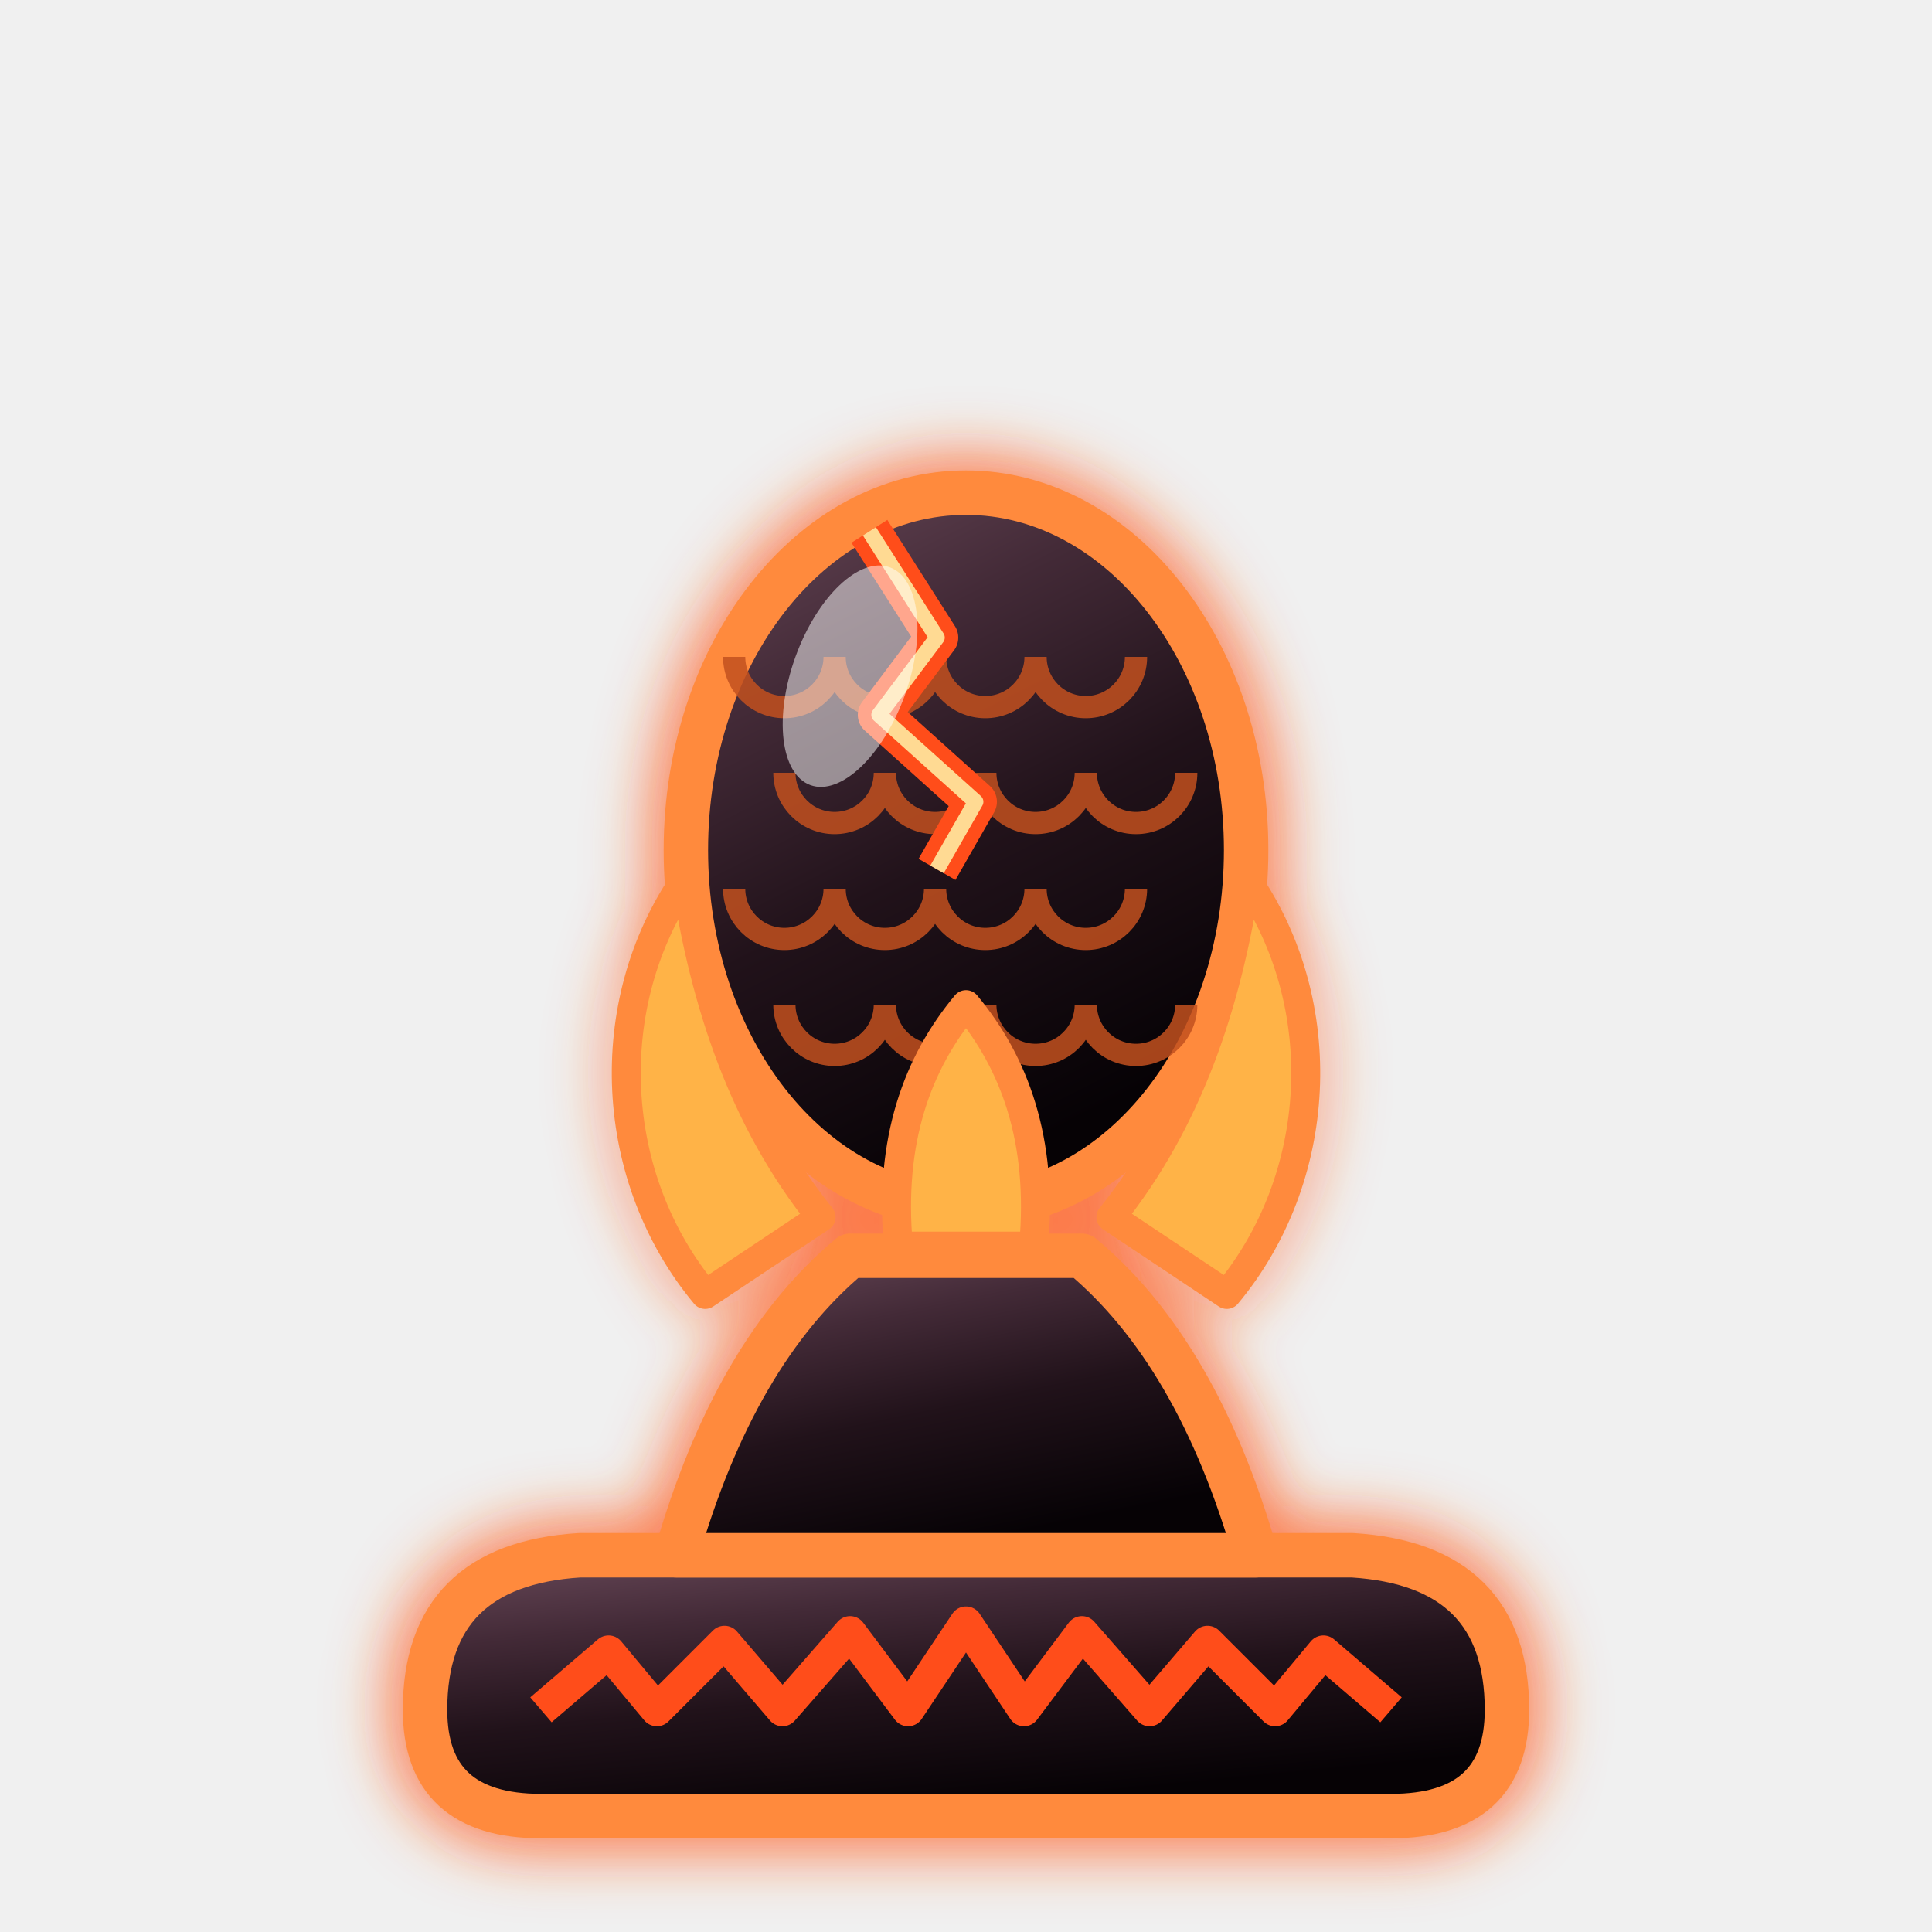
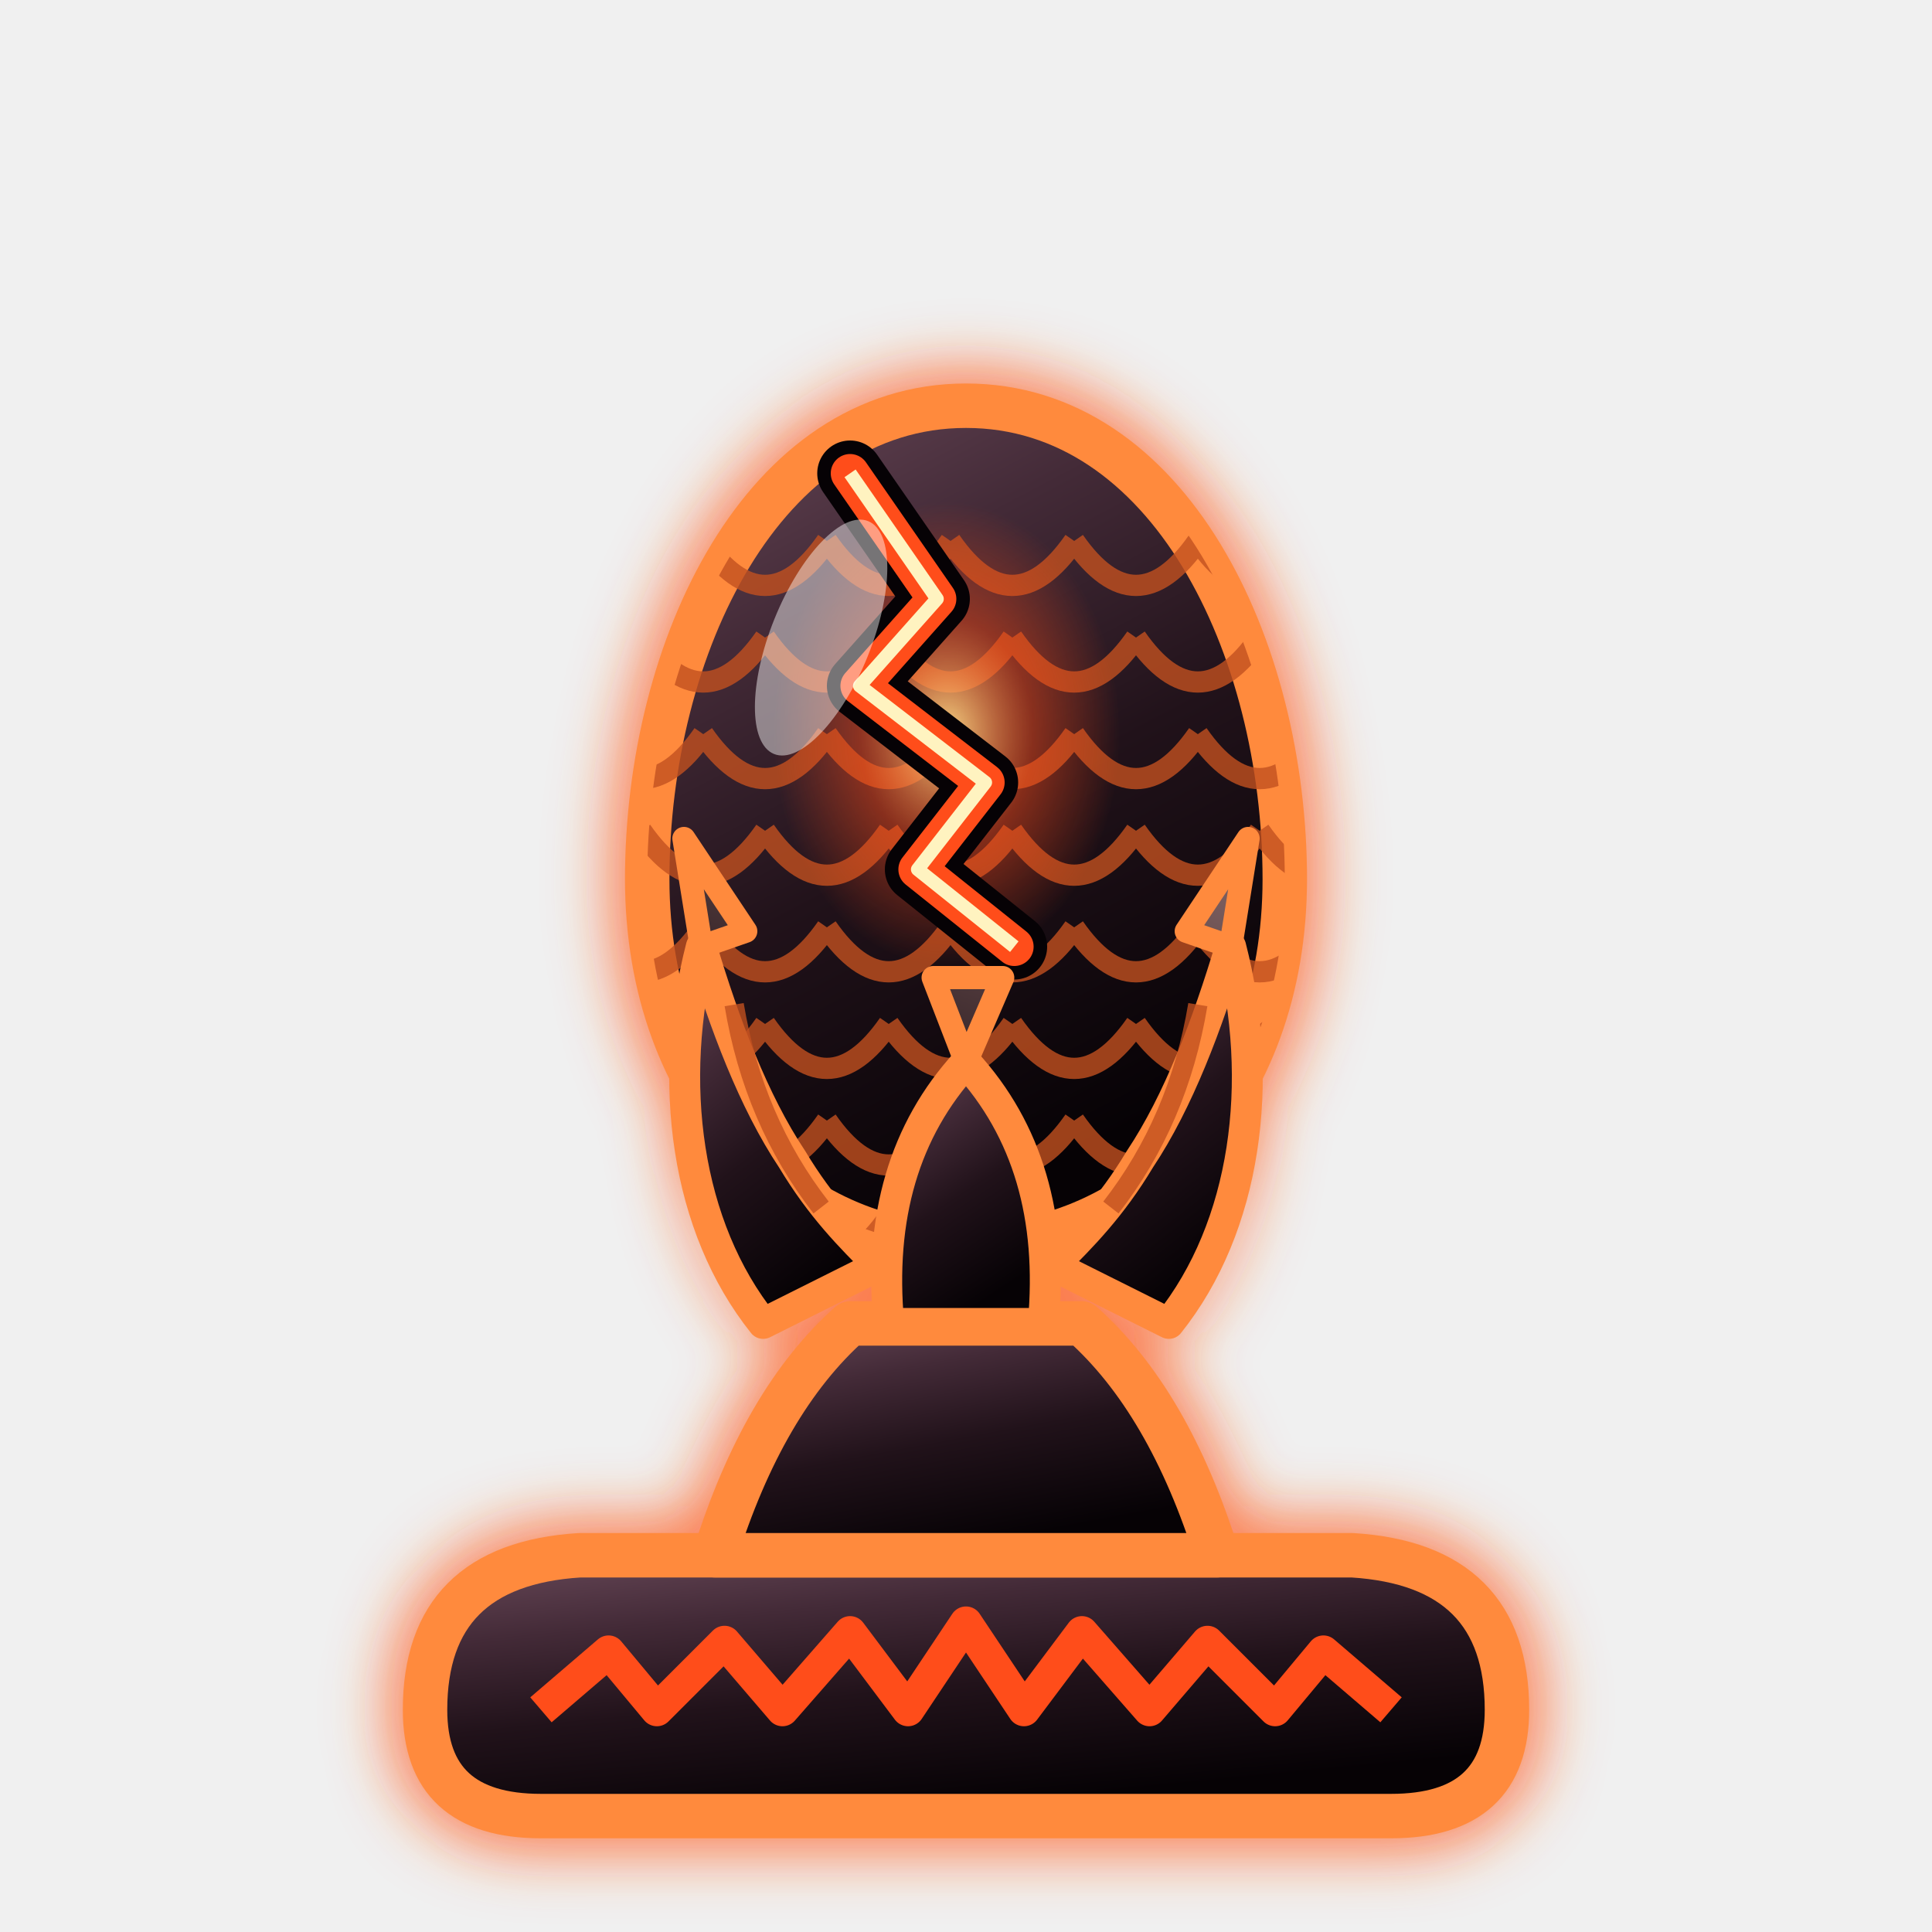
<svg xmlns="http://www.w3.org/2000/svg" viewBox="0 0 100 100">
  <defs>
    <linearGradient id="g" x1="0" y1="0" x2="0.4" y2="1">
      <stop offset="0" stop-color="#6a4a5a" />
      <stop offset="0.3" stop-color="#432a37" />
      <stop offset="0.6" stop-color="#21121a" />
      <stop offset="1" stop-color="#060205" />
    </linearGradient>
    <linearGradient id="gu" gradientUnits="userSpaceOnUse" x1="35" y1="4" x2="62" y2="60">
      <stop offset="0" stop-color="#6a4a5a" />
      <stop offset="0.4" stop-color="#432a37" />
      <stop offset="1" stop-color="#21121a" />
    </linearGradient>
    <linearGradient id="gh" x1="0" y1="1" x2="1" y2="0">
      <stop offset="0" stop-color="#1e1014" />
      <stop offset="1" stop-color="#8a6a6a" />
    </linearGradient>
    <linearGradient id="gm" x1="0" y1="0" x2="1" y2="1">
      <stop offset="0" stop-color="#5a2422" />
      <stop offset="1" stop-color="#120507" />
    </linearGradient>
    <linearGradient id="gf" x1="0" y1="0" x2="1" y2="1">
      <stop offset="0" stop-color="#432a37" />
      <stop offset=".6" stop-color="#21121a" />
      <stop offset="1" stop-color="#060205" />
    </linearGradient>
    <radialGradient id="mo" cx=".7" cy=".4" r=".8">
      <stop offset="0" stop-color="#ffb347" />
      <stop offset=".45" stop-color="#d8380c" />
      <stop offset="1" stop-color="#3a0804" />
    </radialGradient>
    <linearGradient id="gh" x1="0" y1="1" x2="1" y2="0">
      <stop offset="0" stop-color="#1e1014" />
      <stop offset="1" stop-color="#8a6a6a" />
    </linearGradient>
    <linearGradient id="gm" x1="0" y1="0" x2="1" y2="1">
      <stop offset="0" stop-color="#5a2422" />
      <stop offset="1" stop-color="#120507" />
    </linearGradient>
    <linearGradient id="gf" x1="0" y1="0" x2="1" y2="1">
      <stop offset="0" stop-color="#432a37" />
      <stop offset=".6" stop-color="#21121a" />
      <stop offset="1" stop-color="#060205" />
    </linearGradient>
    <radialGradient id="mo" cx=".7" cy=".4" r=".8">
      <stop offset="0" stop-color="#ffb347" />
      <stop offset=".45" stop-color="#d8380c" />
      <stop offset="1" stop-color="#3a0804" />
    </radialGradient>
    <radialGradient id="ey" cx=".45" cy=".4" r=".7">
      <stop offset="0" stop-color="#fff3a0" />
      <stop offset=".45" stop-color="#ffb020" />
      <stop offset="1" stop-color="#c43006" />
    </radialGradient>
    <filter id="bl" x="-20%" y="-20%" width="140%" height="140%">
      <feGaussianBlur stdDeviation="1.6" />
    </filter>
    <style>.gl *{fill:none!important;stroke:#ff5a1f!important} .gl .dt{display:none}</style>
  </defs>
  <g class="gl" filter="url(#bl)" opacity=".8" stroke-width="3.6">
    <path d="M22 88.5 Q22 81 30 80.5 H70 Q78 81 78 88.5 Q78 94 72 94 H28 Q22 94 22 88.5Z" fill="url(#g)" />
    <path d="M28 88.5 L31.5 85.5 L34 88.5 L37.5 85 L40.5 88.5 L44 84.5 L47 88.5 L50 84 L53 88.5 L56 84.5 L59.5 88.5 L62.5 85 L66 88.5 L68.5 85.5 L72 88.5" fill="none" stroke="#ff4d1a" stroke-width="1.7" stroke-linejoin="round" />
-     <path d="M35 80.5 Q38 70 44 65 H56 Q62 70 65 80.5Z" fill="url(#g)" />
-     <ellipse cx="50" cy="44" rx="14.5" ry="18.5" fill="url(#g)" />
-     <path d="M38.0 34 a2.6 2.6 0 0 0 5.2 0 M43.2 34 a2.6 2.6 0 0 0 5.2 0 M48.4 34 a2.6 2.6 0 0 0 5.2 0 M53.6 34 a2.6 2.6 0 0 0 5.2 0 " fill="none" stroke="#c2501f" stroke-width="1.15" opacity=".85" />
-     <path d="M40.6 40 a2.6 2.6 0 0 0 5.2 0 M45.8 40 a2.6 2.6 0 0 0 5.2 0 M51.0 40 a2.6 2.6 0 0 0 5.2 0 M56.2 40 a2.6 2.6 0 0 0 5.2 0 " fill="none" stroke="#c2501f" stroke-width="1.15" opacity=".85" />
-     <path d="M38.0 46 a2.6 2.6 0 0 0 5.2 0 M43.2 46 a2.6 2.6 0 0 0 5.2 0 M48.4 46 a2.6 2.6 0 0 0 5.2 0 M53.6 46 a2.6 2.6 0 0 0 5.2 0 " fill="none" stroke="#c2501f" stroke-width="1.15" opacity=".85" />
-     <path d="M40.6 52 a2.6 2.6 0 0 0 5.2 0 M45.8 52 a2.6 2.6 0 0 0 5.2 0 M51.0 52 a2.6 2.6 0 0 0 5.2 0 M56.2 52 a2.6 2.6 0 0 0 5.2 0 " fill="none" stroke="#c2501f" stroke-width="1.15" opacity=".85" />
-     <path d="M45 27.5 L48.5 33 L45.5 37 L50.5 41.5 L48.5 45" fill="none" stroke="#ff4d1a" stroke-width="2.2" stroke-linejoin="round" />
-     <path d="M45 27.5 L48.5 33 L45.5 37 L50.5 41.5 L48.5 45" fill="none" stroke="#ffe9a0" stroke-width=".8" stroke-linejoin="round" opacity=".9" />
-     <path d="M36.5 67 C31.5 61 31 52 35.5 45.5 C36.5 52 38.5 58 42.5 63Z" fill="#ffb347" stroke-width="1.5" />
-     <path d="M63.5 67 C68.5 61 69 52 64.5 45.5 C63.5 52 61.5 58 57.5 63Z" fill="#ffb347" stroke-width="1.5" />
-     <path d="M46.5 64.5 C46 59 47.5 55 50 52 C52.5 55 54 59 53.5 64.5Z" fill="#ffb347" stroke-width="1.5" />
-     <ellipse cx="44" cy="35" rx="3" ry="6" fill="#fff" opacity=".5" stroke="none" transform="rotate(20 44 35)" />
+     <defs>
+       <clipPath id="eg">
+         <path d="M50 21 C60.5 21 66.5 33.5 66.5 45.5 C66.5 57 59 64.5 50 64.5 C41 64.5 33.5 57 33.5 45.5 C33.5 33.5 39.5 21 50 21Z" />
+       </clipPath>
+       <radialGradient id="crk" cx=".5" cy=".5" r=".5">
+         <stop offset="0" stop-color="#ffe08a" stop-opacity=".95" />
+         <stop offset=".5" stop-color="#ff4d1a" stop-opacity=".45" />
+         <stop offset="1" stop-color="#ff4d1a" stop-opacity="0" />
+       </radialGradient>
+     </defs>
+     <path d="M37 80.5 Q39.5 72.5 44 68.5 H56 Q60.5 72.5 63 80.5Z" fill="url(#g)" />
+     <path d="M50 21 C60.5 21 66.5 33.5 66.5 45.5 C66.5 57 59 64.5 50 64.5 C41 64.5 33.5 57 33.5 45.5 C33.5 33.5 39.5 21 50 21Z" fill="url(#g)" />
+     <g class="dt" clip-path="url(#eg)" fill="none" stroke="#c2501f" stroke-width="1.1" opacity=".8">
+       <path d="M30.0 28 q3.2 4.6 6.4 0 M36.4 28 q3.2 4.6 6.4 0 M42.8 28 q3.2 4.6 6.4 0 M49.2 28 q3.2 4.6 6.4 0 M55.6 28 q3.2 4.6 6.4 0 M62.0 28 q3.2 4.6 6.4 0 M68.4 28 q3.2 4.6 6.4 0 " />
+       <path d="M33.2 33 q3.2 4.6 6.4 0 M39.6 33 q3.2 4.6 6.4 0 M46.0 33 q3.2 4.6 6.4 0 M52.4 33 q3.2 4.6 6.4 0 M58.8 33 q3.2 4.6 6.4 0 M65.2 33 q3.2 4.6 6.4 0 " />
+       <path d="M30.0 38 q3.2 4.6 6.4 0 M36.4 38 q3.2 4.6 6.4 0 M42.8 38 q3.2 4.6 6.4 0 M49.2 38 q3.2 4.6 6.4 0 M55.6 38 q3.2 4.6 6.4 0 M62.0 38 q3.2 4.6 6.4 0 M68.4 38 q3.2 4.6 6.4 0 " />
+       <path d="M33.2 43 q3.2 4.6 6.4 0 M39.6 43 q3.2 4.6 6.4 0 M46.0 43 q3.2 4.6 6.4 0 M52.4 43 q3.2 4.6 6.4 0 M58.8 43 q3.2 4.6 6.4 0 M65.2 43 q3.2 4.6 6.4 0 " />
+       <path d="M30.0 48 q3.2 4.6 6.4 0 M36.4 48 q3.2 4.6 6.4 0 M42.8 48 q3.2 4.6 6.4 0 M49.2 48 q3.2 4.6 6.4 0 M55.6 48 q3.2 4.6 6.4 0 M62.0 48 q3.2 4.6 6.4 0 M68.4 48 q3.2 4.6 6.4 0 " />
+       <path d="M33.2 53 q3.2 4.6 6.4 0 M39.6 53 q3.2 4.6 6.4 0 M46.0 53 q3.2 4.6 6.4 0 M52.4 53 q3.2 4.6 6.4 0 M58.8 53 q3.2 4.6 6.4 0 M65.2 53 q3.2 4.6 6.4 0 " />
+       <path d="M30.0 58 q3.2 4.6 6.4 0 M36.4 58 q3.2 4.6 6.4 0 M42.8 58 q3.2 4.6 6.4 0 M49.2 58 q3.2 4.6 6.4 0 M55.6 58 q3.2 4.6 6.4 0 M62.0 58 q3.2 4.6 6.4 0 M68.4 58 q3.2 4.6 6.4 0 " />
+       <path d="M33.2 63 q3.2 4.6 6.4 0 M39.6 63 q3.2 4.6 6.4 0 M46.0 63 q3.2 4.6 6.4 0 M52.4 63 q3.2 4.6 6.4 0 M58.8 63 q3.2 4.6 6.4 0 M65.2 63 q3.2 4.6 6.4 0 " />
+     </g>
+     <ellipse class="dt" cx="49" cy="38" rx="9" ry="12" fill="url(#crk)" stroke="none" />
+     <path d="M44 24.5 L48.5 31 L44.5 35.5 L51 40.5 L47.5 45 L52.5 49" fill="none" stroke="#060205" stroke-width="3.4" stroke-linejoin="round" stroke-linecap="round" />
+     <path d="M44 24.5 L48.5 31 L44.5 35.5 L51 40.5 L47.5 45 L52.5 49" fill="none" stroke="#ff4d1a" stroke-width="2" stroke-linejoin="round" stroke-linecap="round" />
+     <path class="dt" d="M44 24.5 L48.5 31 L44.5 35.5 L51 40.5 L47.5 45 L52.5 49" fill="none" stroke="#fff3c0" stroke-width=".7" stroke-linejoin="round" />
+     <path d="M39.5 68.5 C35.5 63.5 34.5 56 36.3 49 C37.5 53 39 57 41 60 C42.5 62.5 44 64 45.5 65.5Z" fill="url(#g)" stroke-width="1.6" />
+     <path d="M60.5 68.5 C64.5 63.5 65.5 56 63.7 49 C62.5 53 61 57 59 60 C57.5 62.5 56 64 54.5 65.5Z" fill="url(#g)" stroke-width="1.6" />
+     <path d="M46 68.5 C45.5 63 46.8 58.5 50 55 C53.2 58.5 54.5 63 54 68.5Z" fill="url(#g)" stroke-width="1.6" />
+     <path d="M36.3 49 L35.4 43.4 L38.6 48.2Z M63.7 49 L64.6 43.4 L61.4 48.2Z M50 55 L48.3 50.6 L51.9 50.6Z" fill="url(#gh)" stroke-width="1.2" />
+     <path class="dt" d="M38 52 Q39 58 42.5 62.5 M62 52 Q61 58 57.5 62.5" fill="none" stroke="#c2501f" stroke-width="1" opacity=".8" />
+     <ellipse class="dt" cx="42.5" cy="33" rx="2.6" ry="6.5" fill="#fff" opacity=".45" stroke="none" transform="rotate(22 42.5 33)" />
  </g>
  <g stroke="#ff8a3d" stroke-width="2.3" stroke-linejoin="round">
    <path d="M22 88.5 Q22 81 30 80.5 H70 Q78 81 78 88.5 Q78 94 72 94 H28 Q22 94 22 88.5Z" fill="url(#g)" />
    <path d="M28 88.5 L31.5 85.5 L34 88.5 L37.5 85 L40.5 88.5 L44 84.5 L47 88.5 L50 84 L53 88.5 L56 84.5 L59.5 88.5 L62.5 85 L66 88.5 L68.5 85.5 L72 88.5" fill="none" stroke="#ff4d1a" stroke-width="1.7" stroke-linejoin="round" />
-     <path d="M35 80.5 Q38 70 44 65 H56 Q62 70 65 80.5Z" fill="url(#g)" />
-     <ellipse cx="50" cy="44" rx="14.5" ry="18.5" fill="url(#g)" />
-     <path d="M38.0 34 a2.6 2.6 0 0 0 5.2 0 M43.2 34 a2.6 2.6 0 0 0 5.2 0 M48.4 34 a2.6 2.6 0 0 0 5.2 0 M53.6 34 a2.6 2.6 0 0 0 5.2 0 " fill="none" stroke="#c2501f" stroke-width="1.15" opacity=".85" />
-     <path d="M40.6 40 a2.6 2.6 0 0 0 5.2 0 M45.8 40 a2.6 2.6 0 0 0 5.2 0 M51.0 40 a2.6 2.6 0 0 0 5.2 0 M56.2 40 a2.6 2.6 0 0 0 5.2 0 " fill="none" stroke="#c2501f" stroke-width="1.15" opacity=".85" />
-     <path d="M38.0 46 a2.6 2.6 0 0 0 5.2 0 M43.2 46 a2.6 2.6 0 0 0 5.2 0 M48.4 46 a2.6 2.6 0 0 0 5.2 0 M53.6 46 a2.6 2.6 0 0 0 5.2 0 " fill="none" stroke="#c2501f" stroke-width="1.15" opacity=".85" />
-     <path d="M40.6 52 a2.6 2.6 0 0 0 5.2 0 M45.8 52 a2.6 2.6 0 0 0 5.2 0 M51.0 52 a2.6 2.6 0 0 0 5.2 0 M56.2 52 a2.6 2.6 0 0 0 5.2 0 " fill="none" stroke="#c2501f" stroke-width="1.15" opacity=".85" />
-     <path d="M45 27.5 L48.5 33 L45.5 37 L50.5 41.5 L48.5 45" fill="none" stroke="#ff4d1a" stroke-width="2.2" stroke-linejoin="round" />
-     <path d="M45 27.5 L48.5 33 L45.5 37 L50.5 41.5 L48.5 45" fill="none" stroke="#ffe9a0" stroke-width=".8" stroke-linejoin="round" opacity=".9" />
-     <path d="M36.5 67 C31.5 61 31 52 35.5 45.5 C36.5 52 38.5 58 42.5 63Z" fill="#ffb347" stroke-width="1.5" />
-     <path d="M63.5 67 C68.5 61 69 52 64.5 45.5 C63.5 52 61.5 58 57.5 63Z" fill="#ffb347" stroke-width="1.5" />
-     <path d="M46.5 64.5 C46 59 47.5 55 50 52 C52.5 55 54 59 53.5 64.5Z" fill="#ffb347" stroke-width="1.5" />
-     <ellipse cx="44" cy="35" rx="3" ry="6" fill="#fff" opacity=".5" stroke="none" transform="rotate(20 44 35)" />
+     <defs>
+       <clipPath id="eg">
+         <path d="M50 21 C60.5 21 66.5 33.5 66.5 45.5 C66.5 57 59 64.5 50 64.5 C41 64.5 33.5 57 33.5 45.5 C33.5 33.5 39.5 21 50 21Z" />
+       </clipPath>
+       <radialGradient id="crk" cx=".5" cy=".5" r=".5">
+         <stop offset="0" stop-color="#ffe08a" stop-opacity=".95" />
+         <stop offset=".5" stop-color="#ff4d1a" stop-opacity=".45" />
+         <stop offset="1" stop-color="#ff4d1a" stop-opacity="0" />
+       </radialGradient>
+     </defs>
+     <path d="M37 80.5 Q39.5 72.5 44 68.5 H56 Q60.5 72.5 63 80.5Z" fill="url(#g)" />
+     <path d="M50 21 C60.5 21 66.5 33.5 66.5 45.5 C66.5 57 59 64.5 50 64.5 C41 64.5 33.5 57 33.5 45.5 C33.5 33.5 39.5 21 50 21Z" fill="url(#g)" />
+     <g class="dt" clip-path="url(#eg)" fill="none" stroke="#c2501f" stroke-width="1.1" opacity=".8">
+       <path d="M30.0 28 q3.2 4.6 6.4 0 M36.4 28 q3.2 4.6 6.4 0 M42.8 28 q3.2 4.6 6.4 0 M49.2 28 q3.2 4.6 6.4 0 M55.6 28 q3.2 4.6 6.4 0 M62.0 28 q3.2 4.6 6.4 0 M68.4 28 q3.2 4.6 6.4 0 " />
+       <path d="M33.2 33 q3.2 4.6 6.4 0 M39.6 33 q3.2 4.6 6.4 0 M46.0 33 q3.2 4.6 6.4 0 M52.4 33 q3.2 4.6 6.4 0 M58.8 33 q3.2 4.6 6.4 0 M65.2 33 q3.2 4.6 6.4 0 " />
+       <path d="M30.0 38 q3.2 4.6 6.4 0 M36.4 38 q3.2 4.6 6.4 0 M42.8 38 q3.2 4.6 6.4 0 M49.2 38 q3.2 4.6 6.4 0 M55.6 38 q3.2 4.6 6.4 0 M62.0 38 q3.2 4.6 6.4 0 M68.4 38 q3.2 4.6 6.4 0 " />
+       <path d="M33.2 43 q3.2 4.6 6.4 0 M39.6 43 q3.2 4.6 6.4 0 M46.0 43 q3.2 4.6 6.4 0 M52.4 43 q3.2 4.6 6.4 0 M58.8 43 q3.2 4.6 6.4 0 M65.2 43 q3.2 4.6 6.4 0 " />
+       <path d="M30.0 48 q3.2 4.6 6.4 0 M36.4 48 q3.2 4.6 6.4 0 M42.8 48 q3.2 4.6 6.4 0 M49.2 48 q3.2 4.6 6.4 0 M55.6 48 q3.2 4.6 6.4 0 M62.0 48 q3.2 4.6 6.4 0 M68.4 48 q3.2 4.6 6.4 0 " />
+       <path d="M33.2 53 q3.2 4.6 6.4 0 M39.6 53 q3.2 4.6 6.4 0 M46.0 53 q3.2 4.6 6.4 0 M52.4 53 q3.2 4.6 6.4 0 M58.8 53 q3.2 4.6 6.4 0 M65.2 53 q3.2 4.6 6.4 0 " />
+       <path d="M30.0 58 q3.2 4.6 6.4 0 M36.4 58 q3.2 4.6 6.4 0 M42.8 58 q3.2 4.6 6.4 0 M49.2 58 q3.2 4.6 6.4 0 M55.6 58 q3.2 4.6 6.4 0 M62.0 58 q3.2 4.6 6.4 0 M68.4 58 q3.2 4.6 6.4 0 " />
+       <path d="M33.2 63 q3.2 4.6 6.4 0 M39.6 63 q3.2 4.6 6.4 0 M46.0 63 q3.2 4.6 6.4 0 M52.4 63 q3.2 4.6 6.4 0 M58.8 63 q3.2 4.6 6.4 0 M65.2 63 q3.2 4.6 6.4 0 " />
+     </g>
+     <ellipse class="dt" cx="49" cy="38" rx="9" ry="12" fill="url(#crk)" stroke="none" />
+     <path d="M44 24.5 L48.5 31 L44.5 35.5 L51 40.5 L47.5 45 L52.5 49" fill="none" stroke="#060205" stroke-width="3.4" stroke-linejoin="round" stroke-linecap="round" />
+     <path d="M44 24.5 L48.5 31 L44.5 35.5 L51 40.5 L47.5 45 L52.5 49" fill="none" stroke="#ff4d1a" stroke-width="2" stroke-linejoin="round" stroke-linecap="round" />
+     <path class="dt" d="M44 24.5 L48.5 31 L44.5 35.5 L51 40.5 L47.5 45 L52.5 49" fill="none" stroke="#fff3c0" stroke-width=".7" stroke-linejoin="round" />
+     <path d="M39.5 68.5 C35.5 63.5 34.5 56 36.3 49 C37.5 53 39 57 41 60 C42.5 62.5 44 64 45.5 65.5Z" fill="url(#g)" stroke-width="1.6" />
+     <path d="M60.5 68.5 C64.5 63.5 65.5 56 63.7 49 C62.5 53 61 57 59 60 C57.5 62.5 56 64 54.5 65.5Z" fill="url(#g)" stroke-width="1.6" />
+     <path d="M46 68.5 C45.5 63 46.8 58.5 50 55 C53.2 58.5 54.5 63 54 68.5Z" fill="url(#g)" stroke-width="1.6" />
+     <path d="M36.3 49 L35.4 43.4 L38.6 48.2Z M63.7 49 L64.6 43.4 L61.4 48.2Z M50 55 L48.3 50.6 L51.9 50.6Z" fill="url(#gh)" stroke-width="1.2" />
+     <path class="dt" d="M38 52 Q39 58 42.5 62.5 M62 52 Q61 58 57.5 62.5" fill="none" stroke="#c2501f" stroke-width="1" opacity=".8" />
+     <ellipse class="dt" cx="42.5" cy="33" rx="2.6" ry="6.5" fill="#fff" opacity=".45" stroke="none" transform="rotate(22 42.5 33)" />
  </g>
</svg>
